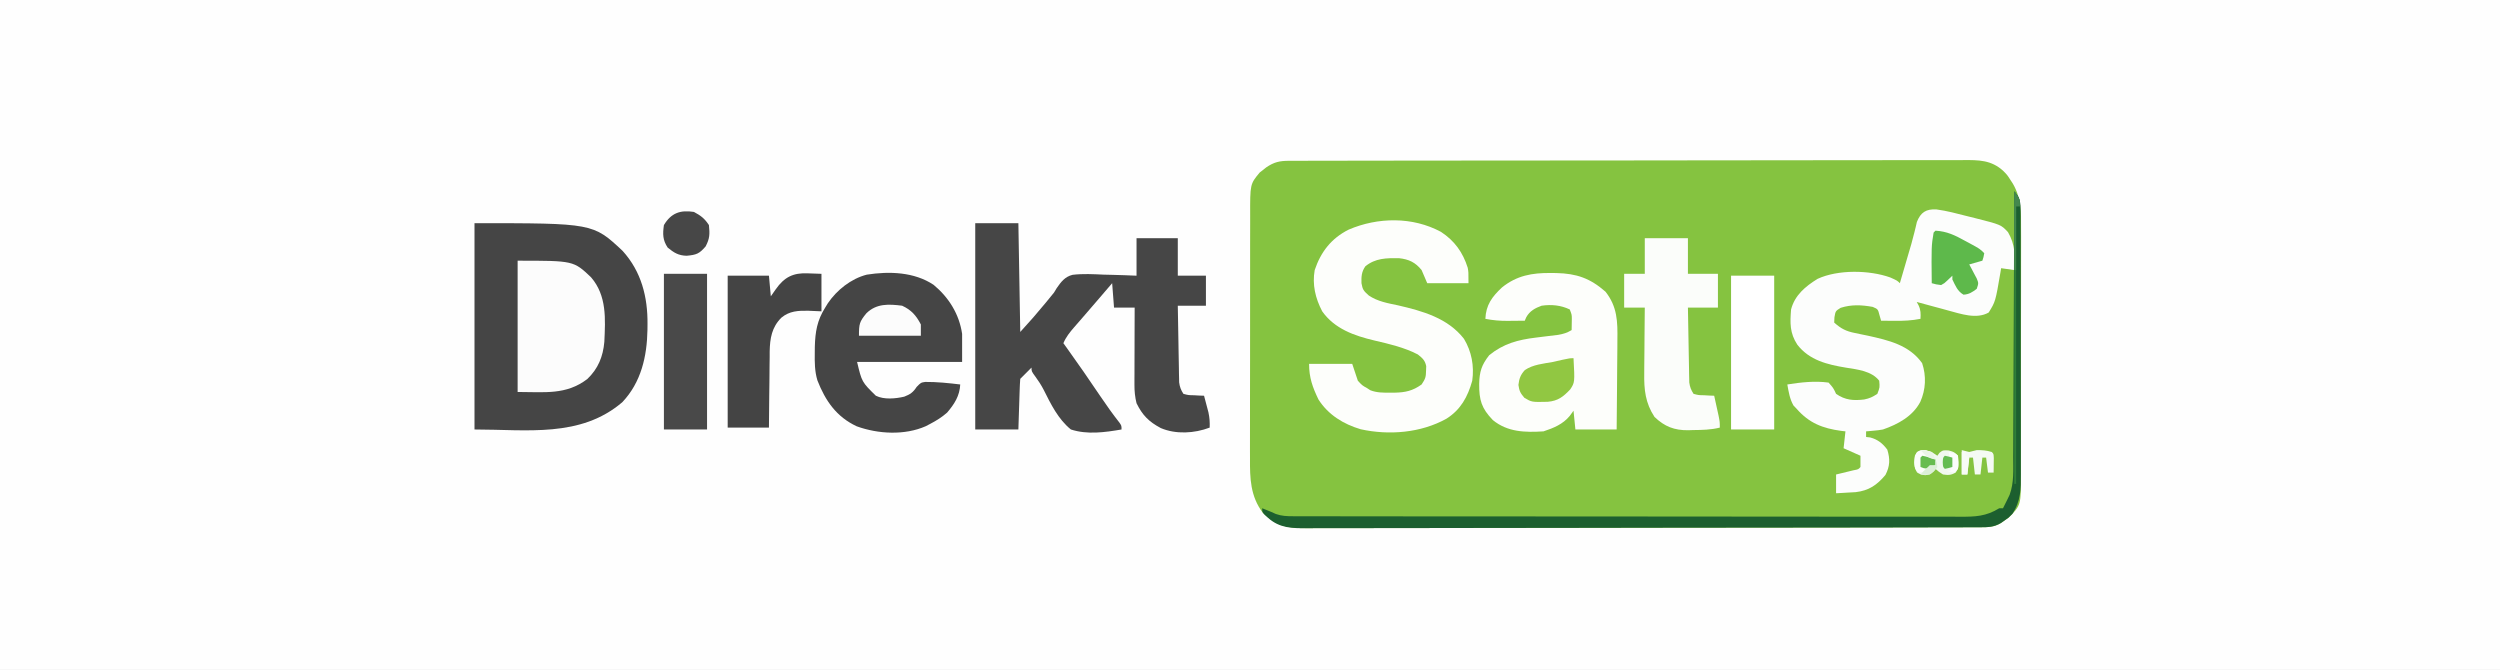
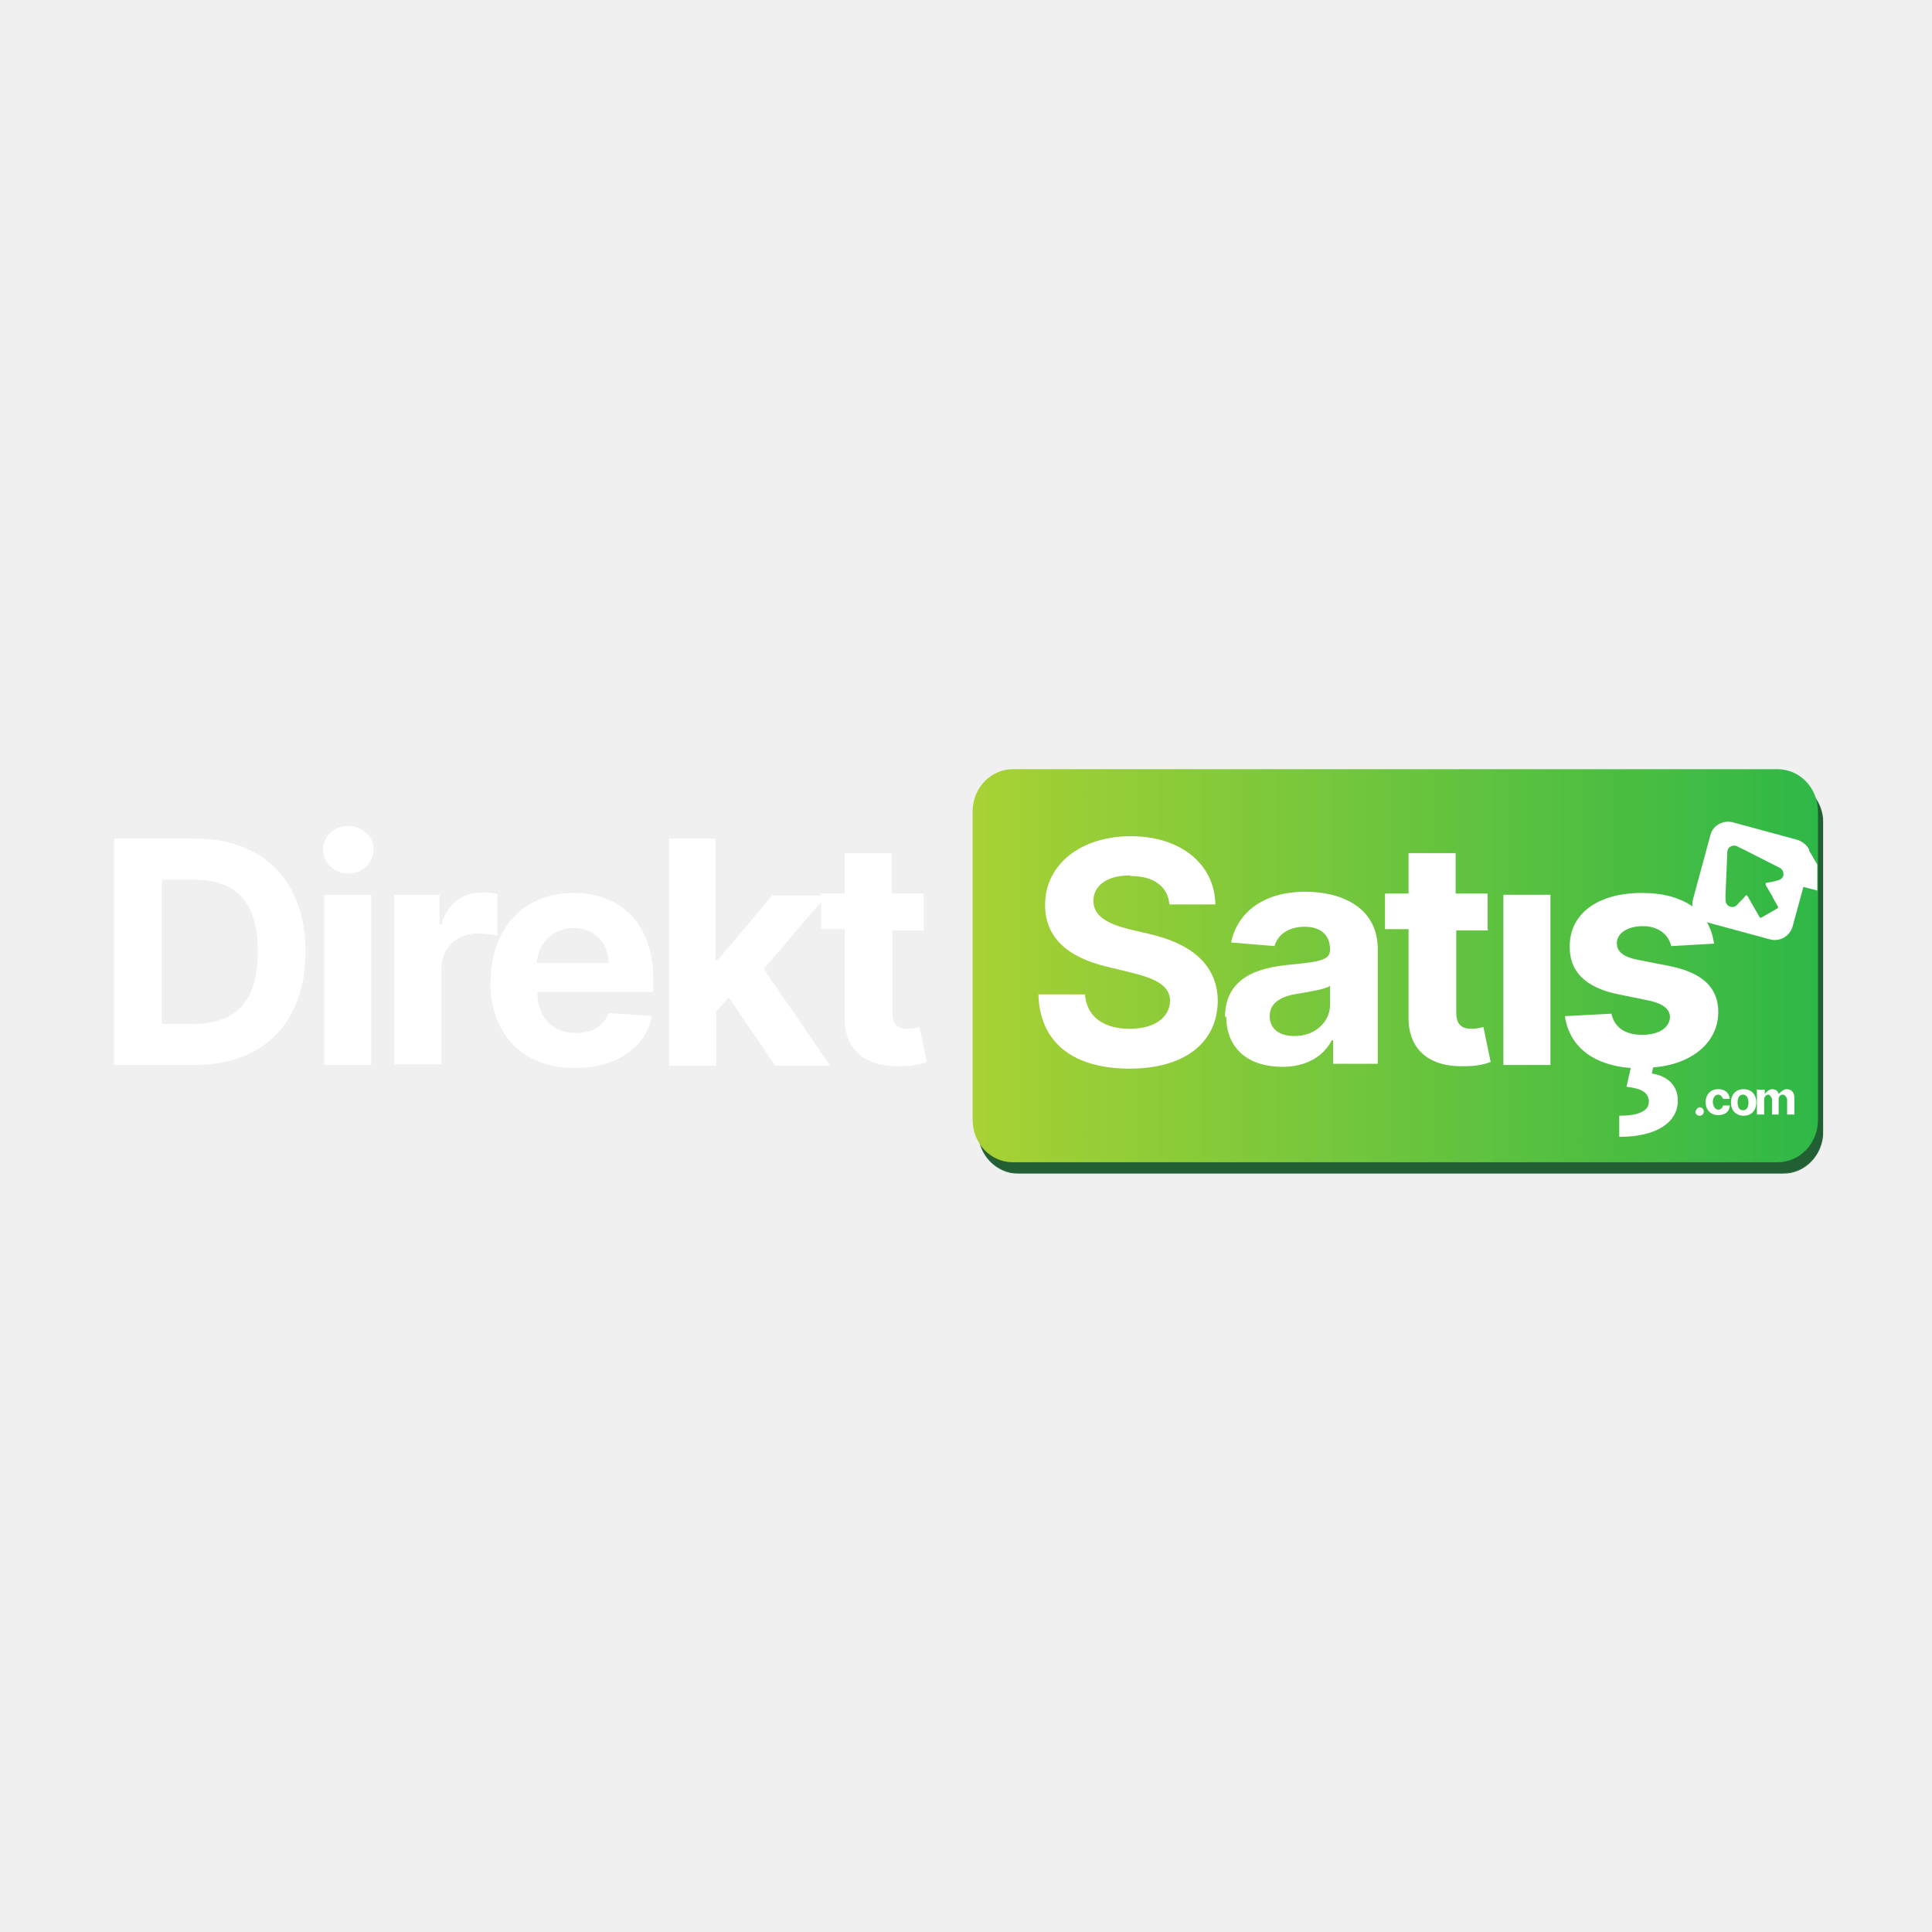
- <svg xmlns="http://www.w3.org/2000/svg" version="1.1" width="1333" height="357">
-   <path d="M0 0 C439.89 0 879.78 0 1333 0 C1333 117.81 1333 235.62 1333 357 C893.11 357 453.22 357 0 357 C0 239.19 0 121.38 0 0 Z " fill="#FEFEFE" transform="translate(0,0)" />
-   <path d="M0 0 C0.642 -0.004 1.284 -0.008 1.946 -0.012 C4.106 -0.022 6.266 -0.018 8.427 -0.014 C9.988 -0.019 11.549 -0.024 13.11 -0.03 C17.407 -0.044 21.703 -0.046 26 -0.045 C30.631 -0.047 35.263 -0.06 39.894 -0.072 C50.024 -0.094 60.154 -0.102 70.284 -0.107 C76.608 -0.111 82.932 -0.117 89.256 -0.124 C106.761 -0.144 124.266 -0.16 141.772 -0.163 C142.892 -0.163 144.013 -0.164 145.167 -0.164 C147.439 -0.164 149.711 -0.165 151.982 -0.165 C153.11 -0.165 154.238 -0.165 155.4 -0.165 C156.529 -0.166 157.658 -0.166 158.821 -0.166 C177.119 -0.17 195.417 -0.197 213.715 -0.234 C232.496 -0.272 251.277 -0.291 270.058 -0.292 C280.605 -0.292 291.151 -0.301 301.698 -0.33 C310.679 -0.354 319.659 -0.362 328.64 -0.346 C333.222 -0.339 337.804 -0.34 342.386 -0.363 C346.582 -0.383 350.777 -0.381 354.973 -0.36 C356.49 -0.357 358.007 -0.361 359.524 -0.376 C367.613 -0.447 374.319 -0.418 380.611 5.26 C382.799 7.448 382.799 7.448 384.611 10.26 C385.229 11.206 385.229 11.206 385.86 12.17 C390.335 19.885 390.315 27.303 390.242 35.956 C390.247 37.521 390.255 39.086 390.264 40.65 C390.282 44.874 390.27 49.096 390.25 53.319 C390.233 57.752 390.242 62.184 390.247 66.617 C390.252 74.056 390.236 81.495 390.208 88.934 C390.176 97.522 390.176 106.109 390.193 114.697 C390.209 122.979 390.202 131.26 390.185 139.541 C390.179 143.057 390.18 146.573 390.187 150.089 C390.195 154.231 390.182 158.372 390.155 162.514 C390.148 164.03 390.148 165.545 390.155 167.061 C390.225 183.593 390.225 183.593 383.576 190.319 C382.907 190.774 382.238 191.229 381.549 191.698 C380.877 192.171 380.205 192.644 379.514 193.131 C375.763 195.357 372.63 195.388 368.361 195.397 C366.384 195.405 366.384 195.405 364.368 195.412 C362.896 195.413 361.425 195.414 359.954 195.414 C358.398 195.418 356.842 195.422 355.286 195.427 C350.998 195.439 346.711 195.445 342.423 195.449 C337.803 195.455 333.183 195.467 328.564 195.478 C317.401 195.502 306.239 195.517 295.076 195.53 C291.925 195.533 288.773 195.537 285.621 195.542 C266.055 195.567 246.49 195.589 226.924 195.601 C222.391 195.604 217.858 195.607 213.325 195.61 C212.199 195.611 211.072 195.612 209.911 195.612 C191.655 195.625 173.399 195.658 155.144 195.7 C136.408 195.742 117.672 195.766 98.936 195.771 C88.414 195.775 77.892 195.786 67.369 195.819 C58.409 195.847 49.449 195.858 40.488 195.847 C35.916 195.842 31.344 195.845 26.772 195.87 C22.586 195.892 18.399 195.891 14.213 195.872 C12.699 195.87 11.186 195.875 9.672 195.89 C-0.558 195.985 -6.72 194.823 -14.139 187.573 C-20.702 178.789 -20.965 169.287 -20.891 158.748 C-20.894 157.203 -20.9 155.658 -20.907 154.112 C-20.921 149.943 -20.91 145.774 -20.893 141.605 C-20.879 137.228 -20.886 132.852 -20.889 128.475 C-20.892 121.13 -20.879 113.785 -20.855 106.44 C-20.829 97.962 -20.827 89.483 -20.839 81.005 C-20.85 72.828 -20.843 64.651 -20.829 56.474 C-20.823 53.003 -20.824 49.532 -20.828 46.061 C-20.833 41.972 -20.823 37.883 -20.801 33.793 C-20.796 32.297 -20.795 30.801 -20.8 29.304 C-20.85 12.42 -20.85 12.42 -15.705 6.237 C-15.126 5.791 -14.548 5.345 -13.951 4.885 C-13.375 4.424 -12.799 3.962 -12.205 3.487 C-8.01 0.654 -5.117 0.009 0 0 Z " fill="#85C340" transform="translate(687.3888,85.73994)" />
-   <path d="M0 0 C63.201 0 63.201 0 78.961 14.758 C88.981 25.776 92.399 39.379 92.25 53.875 C92.237 55.337 92.237 55.337 92.223 56.828 C91.995 70.943 88.881 84.872 78.777 95.484 C56.477 114.501 28.092 110 0 110 C0 73.7 0 37.4 0 0 Z " fill="#454545" transform="translate(253,119)" />
-   <path d="M0 0 C7.59 0 15.18 0 23 0 C23.33 19.14 23.66 38.28 24 58 C30.952 50.33 30.952 50.33 37.562 42.438 C39.024 40.611 40.506 38.801 42 37 C42.465 36.233 42.929 35.466 43.408 34.677 C45.711 31.34 47.788 28.545 51.893 27.533 C57.421 26.87 62.954 27.181 68.5 27.438 C70.198 27.483 71.896 27.524 73.594 27.561 C77.734 27.652 81.859 27.827 86 28 C86 21.4 86 14.8 86 8 C93.26 8 100.52 8 108 8 C108 14.6 108 21.2 108 28 C112.95 28 117.9 28 123 28 C123 33.28 123 38.56 123 44 C118.05 44 113.1 44 108 44 C108.094 50.051 108.2 56.101 108.317 62.152 C108.356 64.21 108.391 66.268 108.422 68.327 C108.468 71.286 108.526 74.244 108.586 77.203 C108.597 78.123 108.609 79.043 108.621 79.991 C108.641 80.851 108.661 81.712 108.681 82.599 C108.694 83.354 108.708 84.109 108.722 84.887 C109.043 87.323 109.665 88.94 111 91 C113.648 91.704 113.648 91.704 116.625 91.75 C117.628 91.807 118.631 91.863 119.664 91.922 C120.435 91.948 121.206 91.973 122 92 C122.507 93.894 123.006 95.79 123.5 97.688 C123.778 98.743 124.057 99.799 124.344 100.887 C124.939 103.711 125.128 106.128 125 109 C116.896 112.087 107.001 112.681 98.938 109.25 C92.589 105.876 89.151 102.415 86 96 C85.177 92.687 84.877 89.617 84.886 86.21 C84.887 84.829 84.887 84.829 84.887 83.42 C84.892 82.44 84.897 81.459 84.902 80.449 C84.904 79.435 84.905 78.421 84.907 77.377 C84.912 74.147 84.925 70.917 84.938 67.688 C84.943 65.494 84.947 63.301 84.951 61.107 C84.962 55.738 84.979 50.369 85 45 C81.37 45 77.74 45 74 45 C73.67 40.71 73.34 36.42 73 32 C72.273 32.848 71.546 33.696 70.797 34.57 C70.317 35.131 69.836 35.691 69.341 36.268 C68.271 37.517 67.201 38.767 66.131 40.017 C63.301 43.325 60.461 46.624 57.602 49.906 C57.06 50.53 56.519 51.154 55.962 51.796 C54.923 52.994 53.881 54.188 52.835 55.379 C50.472 58.11 48.391 60.646 47 64 C47.548 64.755 48.096 65.511 48.66 66.289 C54.811 74.816 60.763 83.468 66.645 92.182 C69.941 97.05 73.302 101.81 76.942 106.428 C78 108 78 108 78 110 C69.112 111.522 59.714 112.847 51 110 C44.211 104.501 40.334 96.51 36.478 88.82 C35.165 86.315 33.767 84.113 32.086 81.848 C30 79 30 79 30 77 C29.196 77.804 28.391 78.609 27.562 79.438 C26.375 80.625 25.188 81.812 24 83 C23.842 84.998 23.749 87.001 23.684 89.004 C23.642 90.219 23.6 91.434 23.557 92.686 C23.517 93.965 23.478 95.244 23.438 96.562 C23.394 97.846 23.351 99.129 23.307 100.451 C23.2 103.634 23.1 106.817 23 110 C15.41 110 7.82 110 0 110 C0 73.7 0 37.4 0 0 Z " fill="#464646" transform="translate(520,119)" />
-   <path d="M0 0 C5.647 0.774 11.137 2.236 16.649 3.659 C17.899 3.967 19.148 4.276 20.435 4.594 C34.486 8.156 34.486 8.156 38.204 12.151 C42.054 18.82 42.051 24.772 41.524 32.346 C39.214 32.016 36.904 31.686 34.524 31.346 C34.415 32.024 34.305 32.702 34.192 33.401 C31.512 49.136 31.512 49.136 27.899 54.971 C21.392 58.738 12.884 55.65 6.136 53.858 C4.923 53.524 3.711 53.19 2.462 52.846 C1.215 52.512 -0.032 52.178 -1.317 51.834 C-4.373 51.015 -7.425 50.185 -10.476 49.346 C-10.148 49.949 -9.821 50.553 -9.483 51.174 C-8.301 53.722 -8.321 55.57 -8.476 58.346 C-13.131 59.267 -17.622 59.468 -22.351 59.409 C-23.039 59.404 -23.727 59.4 -24.437 59.395 C-26.116 59.383 -27.796 59.365 -29.476 59.346 C-29.754 58.385 -30.032 57.423 -30.319 56.432 C-31.161 53.166 -31.161 53.166 -33.976 51.971 C-39.93 50.908 -45.227 50.636 -51.038 52.471 C-53.777 54.188 -53.777 54.188 -54.351 57.534 C-54.392 58.462 -54.433 59.39 -54.476 60.346 C-50.869 63.581 -48.153 64.975 -43.413 65.909 C-42.272 66.148 -41.131 66.388 -39.956 66.635 C-38.807 66.87 -37.659 67.104 -36.476 67.346 C-25.433 69.8 -14.507 72.302 -7.601 81.971 C-5.309 88.845 -5.629 96.012 -8.581 102.643 C-12.604 110.303 -20.471 114.565 -28.476 117.346 C-30.933 117.76 -30.933 117.76 -33.288 117.971 C-34.473 118.083 -34.473 118.083 -35.683 118.198 C-36.274 118.247 -36.866 118.296 -37.476 118.346 C-37.476 119.336 -37.476 120.326 -37.476 121.346 C-36.754 121.429 -36.032 121.511 -35.288 121.596 C-31.239 122.676 -28.668 124.757 -26.163 128.096 C-24.61 133.18 -24.76 136.969 -27.163 141.596 C-31.69 146.98 -35.984 149.939 -43.026 150.76 C-44.888 150.865 -44.888 150.865 -46.788 150.971 C-48.669 151.083 -48.669 151.083 -50.589 151.198 C-51.541 151.247 -52.494 151.296 -53.476 151.346 C-53.476 148.046 -53.476 144.746 -53.476 141.346 C-52.621 141.141 -51.766 140.936 -50.886 140.725 C-49.229 140.321 -49.229 140.321 -47.538 139.909 C-46.436 139.642 -45.334 139.375 -44.198 139.1 C-41.581 138.616 -41.581 138.616 -40.476 137.346 C-40.435 135.347 -40.433 133.346 -40.476 131.346 C-43.446 130.026 -46.416 128.706 -49.476 127.346 C-49.146 124.376 -48.816 121.406 -48.476 118.346 C-49.618 118.217 -49.618 118.217 -50.784 118.084 C-60.601 116.749 -67.848 113.948 -74.476 106.346 C-75.311 105.48 -75.311 105.48 -76.163 104.596 C-78.201 101.102 -78.758 97.296 -79.476 93.346 C-72.251 92.19 -64.751 91.349 -57.476 92.346 C-54.976 95.159 -54.976 95.159 -53.476 98.346 C-48.658 101.707 -44.155 102.045 -38.476 101.346 C-35.505 100.732 -34.121 100.055 -31.476 98.346 C-30.15 94.903 -30.15 94.903 -30.476 91.346 C-34.595 86.106 -42.022 85.38 -48.218 84.375 C-58.108 82.746 -67.758 80.439 -74.163 72.096 C-78.177 65.986 -78.062 60.589 -77.476 53.346 C-75.529 45.757 -69.772 40.985 -63.319 37.022 C-52.478 32.006 -35.733 32.295 -24.601 36.284 C-20.86 37.961 -20.86 37.961 -19.476 39.346 C-18.37 35.576 -17.266 31.805 -16.163 28.034 C-15.7 26.455 -15.7 26.455 -15.228 24.844 C-14.921 23.797 -14.615 22.75 -14.3 21.67 C-13.991 20.62 -13.682 19.57 -13.364 18.488 C-12.778 16.415 -12.228 14.332 -11.716 12.239 C-11.359 10.786 -11.359 10.786 -10.995 9.303 C-10.796 8.443 -10.598 7.583 -10.393 6.697 C-8.39 1.564 -5.475 -0.288 0 0 Z " fill="#FCFDFC" transform="translate(1032.476,111.6538)" />
-   <path d="M0 0 C7.226 4.705 11.705 10.956 14.277 19.137 C14.688 21.375 14.688 21.375 14.688 27.375 C7.428 27.375 0.168 27.375 -7.312 27.375 C-8.303 25.065 -9.293 22.755 -10.312 20.375 C-13.669 16.236 -17.08 14.621 -22.363 14.039 C-29.076 13.959 -34.916 13.974 -40.312 18.375 C-42.361 21.326 -42.48 23.87 -42.375 27.375 C-41.74 30.88 -41.305 31.382 -38.461 33.949 C-33.674 37.143 -28.433 38.027 -22.875 39.188 C-9.824 42.205 3.676 45.968 12.27 57.027 C16.377 63.828 17.787 71.516 16.688 79.375 C14.293 87.962 10.538 94.825 2.938 99.625 C-10.659 107.201 -27.671 108.589 -42.812 105.25 C-52.014 102.514 -60.083 97.565 -65.312 89.375 C-68.466 82.836 -70.312 77.696 -70.312 70.375 C-62.722 70.375 -55.133 70.375 -47.312 70.375 C-46.322 73.345 -45.333 76.315 -44.312 79.375 C-42.012 81.867 -42.012 81.867 -39.312 83.375 C-38.77 83.729 -38.227 84.084 -37.668 84.449 C-34.19 85.816 -30.747 85.758 -27.062 85.75 C-25.921 85.749 -25.921 85.749 -24.756 85.747 C-18.977 85.625 -15.103 84.797 -10.312 81.375 C-8.272 78.315 -7.997 77.44 -7.938 73.938 C-7.909 73.176 -7.881 72.414 -7.852 71.629 C-8.498 68.468 -9.821 67.38 -12.312 65.375 C-19.597 61.609 -27.509 59.787 -35.438 57.938 C-46.136 55.4 -56.694 51.745 -63.312 42.375 C-66.947 35.442 -68.697 28.145 -67.312 20.375 C-64.033 10.623 -58.434 3.455 -49.207 -1.188 C-33.655 -7.856 -15.15 -8.165 0 0 Z " fill="#FDFEFB" transform="translate(768.3125,123.625)" />
-   <path d="M0 0 C0.971 0.009 1.942 0.018 2.942 0.027 C13.799 0.29 20.93 2.772 29.152 9.949 C35.514 17.973 35.672 25.929 35.516 35.879 C35.508 37.256 35.502 38.633 35.498 40.01 C35.483 43.606 35.444 47.201 35.4 50.796 C35.358 54.477 35.34 58.157 35.32 61.838 C35.278 69.038 35.207 76.238 35.125 83.438 C27.865 83.438 20.605 83.438 13.125 83.438 C12.795 80.138 12.465 76.838 12.125 73.438 C11.465 74.345 10.805 75.252 10.125 76.188 C6.41 80.677 1.549 82.63 -3.875 84.438 C-13.653 85.069 -23.026 84.859 -30.875 78.438 C-36.939 72.172 -38.236 67.754 -38.173 59.088 C-38.017 52.537 -36.871 48.977 -32.812 43.812 C-25.195 37.654 -17.456 35.583 -7.875 34.438 C-5.878 34.191 -3.88 33.944 -1.884 33.69 C0.035 33.449 1.955 33.224 3.875 33 C6.737 32.505 8.66 31.916 11.125 30.438 C11.146 29.179 11.166 27.921 11.188 26.625 C11.199 25.917 11.211 25.21 11.223 24.48 C11.208 22.234 11.208 22.234 10.125 19.438 C5.316 17.153 0.354 16.693 -4.875 17.438 C-8.369 18.721 -11.201 20.227 -13.066 23.578 C-13.333 24.192 -13.6 24.805 -13.875 25.438 C-16.25 25.465 -18.625 25.484 -21 25.5 C-21.998 25.513 -21.998 25.513 -23.016 25.525 C-27.082 25.545 -30.887 25.226 -34.875 24.438 C-34.568 17.071 -31.335 12.665 -26.016 7.703 C-18.148 1.346 -9.936 -0.11 0 0 Z " fill="#FDFEFB" transform="translate(826.875,145.5625)" />
-   <path d="M0 0 C8.115 6.738 13.642 15.606 15.188 26.117 C15.188 31.067 15.188 36.017 15.188 41.117 C-3.292 41.117 -21.773 41.117 -40.812 41.117 C-38.275 51.801 -38.275 51.801 -30.812 59.117 C-26.458 61.294 -20.325 60.7 -15.672 59.621 C-12.482 58.394 -10.934 57.304 -9.062 54.43 C-6.812 52.117 -6.812 52.117 -4.477 51.762 C1.765 51.718 7.996 52.365 14.188 53.117 C13.873 59.241 11.071 63.564 7.188 68.117 C4.39 70.578 1.483 72.391 -1.812 74.117 C-2.601 74.531 -3.39 74.945 -4.203 75.371 C-15.489 80.339 -29.548 79.554 -40.977 75.438 C-51.826 70.387 -57.729 61.819 -61.977 50.92 C-63.429 46.05 -63.448 41.292 -63.375 36.242 C-63.365 35.185 -63.356 34.128 -63.346 33.039 C-63.133 25.072 -62.145 18.953 -57.812 12.117 C-57.355 11.367 -56.897 10.617 -56.426 9.844 C-51.616 2.755 -44.03 -3.298 -35.637 -5.438 C-23.665 -7.325 -10.303 -6.897 0 0 Z " fill="#454545" transform="translate(497.8125,151.8828)" />
-   <path d="M0 0 C7.59 0 15.18 0 23 0 C23 6.27 23 12.54 23 19 C28.28 19 33.56 19 39 19 C39 24.94 39 30.88 39 37 C33.72 37 28.44 37 23 37 C23.094 42.908 23.2 48.817 23.317 54.725 C23.356 56.734 23.391 58.744 23.422 60.754 C23.468 63.643 23.526 66.533 23.586 69.422 C23.597 70.32 23.609 71.218 23.621 72.143 C23.641 72.984 23.661 73.824 23.681 74.69 C23.694 75.428 23.708 76.165 23.722 76.924 C24.046 79.34 24.678 80.954 26 83 C28.648 83.704 28.648 83.704 31.625 83.75 C33.129 83.835 33.129 83.835 34.664 83.922 C35.435 83.948 36.206 83.973 37 84 C37.504 86.27 38.003 88.541 38.5 90.812 C38.778 92.077 39.057 93.342 39.344 94.645 C40 98 40 98 40 101 C35.242 102.192 30.563 102.256 25.688 102.312 C24.463 102.356 24.463 102.356 23.213 102.4 C15.772 102.477 10.579 100.464 5.188 95.312 C0.305 87.92 -0.433 80.756 -0.293 72.059 C-0.289 71.05 -0.284 70.042 -0.28 69.003 C-0.263 65.814 -0.226 62.626 -0.188 59.438 C-0.172 57.262 -0.159 55.087 -0.146 52.912 C-0.114 47.608 -0.062 42.304 0 37 C-3.63 37 -7.26 37 -11 37 C-11 31.06 -11 25.12 -11 19 C-7.37 19 -3.74 19 0 19 C0 12.73 0 6.46 0 0 Z " fill="#FBFDFA" transform="translate(877,127)" />
-   <path d="M0 0 C29.824 0 29.824 0 39.16 8.867 C47.615 18.668 46.796 31.053 46.234 43.271 C45.563 51.103 42.9 57.664 37.125 63.125 C25.799 71.726 14.382 70 0 70 C0 46.9 0 23.8 0 0 Z " fill="#FCFCFC" transform="translate(276,139)" />
-   <path d="M0 0 C3.18 3.434 3.378 5.893 3.388 10.501 C3.396 11.478 3.396 11.478 3.404 12.475 C3.418 14.655 3.411 16.834 3.404 19.015 C3.41 20.579 3.417 22.143 3.425 23.706 C3.443 27.955 3.442 32.203 3.436 36.451 C3.433 39.999 3.439 43.548 3.445 47.096 C3.459 55.471 3.457 63.847 3.446 72.222 C3.435 80.854 3.449 89.485 3.475 98.117 C3.498 105.533 3.504 112.949 3.498 120.365 C3.495 124.792 3.497 129.218 3.515 133.645 C3.53 137.812 3.526 141.978 3.507 146.144 C3.504 147.669 3.507 149.195 3.517 150.72 C3.568 158.693 3.533 165.169 -1 172 C-3.035 174.059 -3.035 174.059 -5.062 175.438 C-5.734 175.911 -6.406 176.384 -7.098 176.871 C-10.848 179.097 -13.981 179.128 -18.25 179.137 C-20.227 179.145 -20.227 179.145 -22.243 179.152 C-23.715 179.153 -25.186 179.153 -26.657 179.154 C-28.213 179.158 -29.769 179.162 -31.325 179.167 C-35.613 179.179 -39.901 179.185 -44.188 179.189 C-48.808 179.195 -53.428 179.207 -58.048 179.218 C-69.21 179.242 -80.372 179.257 -91.535 179.27 C-94.687 179.273 -97.838 179.277 -100.99 179.281 C-120.556 179.307 -140.122 179.329 -159.687 179.341 C-164.22 179.344 -168.753 179.347 -173.286 179.35 C-174.413 179.351 -175.539 179.352 -176.7 179.352 C-194.956 179.365 -213.212 179.398 -231.468 179.44 C-250.203 179.482 -268.939 179.506 -287.675 179.511 C-298.197 179.515 -308.719 179.526 -319.242 179.559 C-328.202 179.587 -337.162 179.598 -346.123 179.587 C-350.695 179.582 -355.267 179.585 -359.839 179.609 C-364.026 179.632 -368.212 179.631 -372.399 179.612 C-373.912 179.609 -375.426 179.615 -376.939 179.63 C-385.018 179.705 -391.731 179.686 -398 174 C-398.842 173.237 -398.842 173.237 -399.702 172.459 C-401 171 -401 171 -401 169 C-396 171 -396 171 -393.727 172.054 C-390.52 173.167 -387.945 173.253 -384.551 173.257 C-383.239 173.264 -381.928 173.27 -380.577 173.277 C-379.123 173.274 -377.67 173.271 -376.216 173.267 C-374.671 173.271 -373.125 173.276 -371.58 173.281 C-367.331 173.293 -363.082 173.293 -358.833 173.291 C-354.252 173.29 -349.67 173.301 -345.089 173.311 C-336.112 173.328 -327.135 173.333 -318.158 173.334 C-310.861 173.335 -303.565 173.339 -296.269 173.346 C-275.587 173.363 -254.906 173.372 -234.224 173.371 C-233.109 173.371 -231.994 173.371 -230.845 173.371 C-229.17 173.37 -229.17 173.37 -227.461 173.37 C-209.364 173.37 -191.267 173.389 -173.17 173.417 C-154.592 173.446 -136.014 173.459 -117.437 173.458 C-107.005 173.457 -96.573 173.463 -86.141 173.484 C-77.26 173.502 -68.378 173.507 -59.497 173.493 C-54.965 173.486 -50.434 173.486 -45.902 173.504 C-41.752 173.519 -37.603 173.517 -33.454 173.499 C-31.954 173.496 -30.454 173.5 -28.954 173.511 C-20.815 173.567 -14.982 173.327 -8 169 C-7.34 169 -6.68 169 -6 169 C-5.29 167.689 -4.64 166.347 -4 165 C-3.489 163.944 -2.979 162.889 -2.453 161.801 C-0.077 155.349 -0.56 148.458 -0.568 141.68 C-0.559 140.132 -0.548 138.584 -0.537 137.036 C-0.509 132.853 -0.5 128.669 -0.494 124.486 C-0.484 120.107 -0.458 115.728 -0.434 111.349 C-0.39 103.066 -0.362 94.782 -0.339 86.499 C-0.311 77.065 -0.268 67.631 -0.222 58.196 C-0.13 38.798 -0.058 19.399 0 0 Z " fill="#1C5F2F" transform="translate(1074,102)" />
-   <path d="M0 0 C2.351 0.083 4.702 0.165 7.125 0.25 C7.125 6.85 7.125 13.45 7.125 20.25 C4.815 20.147 2.505 20.044 0.125 19.938 C-5.311 19.86 -9.87 20.035 -14.211 23.606 C-19.352 28.686 -20.34 34.64 -20.481 41.627 C-20.482 43.173 -20.482 43.173 -20.484 44.75 C-20.501 45.826 -20.517 46.903 -20.534 48.011 C-20.583 51.424 -20.604 54.837 -20.625 58.25 C-20.653 60.574 -20.683 62.898 -20.715 65.223 C-20.792 70.899 -20.833 76.573 -20.875 82.25 C-28.135 82.25 -35.395 82.25 -42.875 82.25 C-42.875 55.52 -42.875 28.79 -42.875 1.25 C-35.615 1.25 -28.355 1.25 -20.875 1.25 C-20.545 4.88 -20.215 8.51 -19.875 12.25 C-18.576 10.394 -18.576 10.394 -17.25 8.5 C-12.68 1.972 -7.888 -0.394 0 0 Z " fill="#444444" transform="translate(430.875,145.75)" />
-   <path d="M0 0 C7.59 0 15.18 0 23 0 C23 27.39 23 54.78 23 83 C15.41 83 7.82 83 0 83 C0 55.61 0 28.22 0 0 Z " fill="#494949" transform="translate(354,146)" />
-   <path d="M0 0 C7.59 0 15.18 0 23 0 C23 27.06 23 54.12 23 82 C15.41 82 7.82 82 0 82 C0 54.94 0 27.88 0 0 Z " fill="#FFFFFF" transform="translate(923,147)" />
-   <path d="M0 0 C6.109 0.325 10.519 2.504 15.812 5.438 C16.575 5.845 17.337 6.253 18.123 6.674 C23.692 9.692 23.692 9.692 26 12 C25.625 14.125 25.625 14.125 25 16 C22.69 16.66 20.38 17.32 18 18 C18.373 18.687 18.745 19.374 19.129 20.082 C19.602 20.983 20.075 21.884 20.562 22.812 C21.038 23.706 21.514 24.599 22.004 25.52 C23 28 23 28 22 31 C19.625 32.797 17.943 33.943 14.938 34.125 C11.681 32.234 10.642 29.342 9 26 C9 25.34 9 24.68 9 24 C8.113 24.846 7.226 25.691 6.312 26.562 C4.801 28.004 4.801 28.004 3 29 C0.293 28.652 0.293 28.652 -2 28 C-2.191 8.281 -2.191 8.281 -1 1 C-0.67 0.67 -0.34 0.34 0 0 Z " fill="#5EB94B" transform="translate(1032,123)" />
-   <path d="M0 0 C0.689 12.891 0.689 12.891 -1.75 16.625 C-5.441 20.521 -8.248 22.761 -13.742 23.238 C-22.252 23.44 -22.252 23.44 -26.188 21.125 C-28.31 18.637 -28.932 17.496 -29.375 14.25 C-28.985 10.87 -28.259 8.845 -25.941 6.316 C-21.588 3.364 -16.087 2.907 -11 2 C-9.269 1.613 -7.539 1.218 -5.812 0.812 C-2 0 -2 0 0 0 Z " fill="#91C742" transform="translate(839,191)" />
-   <path d="M0 0 C3.752 2.015 5.636 3.455 8 7 C8.474 11.815 8.492 14.051 6.25 18.375 C2.854 22.337 1.342 22.87 -3.875 23.375 C-8.179 23.271 -10.679 21.767 -14 19 C-16.685 14.973 -16.682 11.732 -16 7 C-12.198 0.617 -7.303 -1.166 0 0 Z " fill="#474747" transform="translate(370,113)" />
-   <path d="M0 0 C4.914 2.241 7.515 5.222 10 10 C10 11.98 10 13.96 10 16 C-0.89 16 -11.78 16 -23 16 C-23 9.754 -22.777 8.572 -19 4 C-13.597 -1.265 -7.104 -0.887 0 0 Z " fill="#FCFCFC" transform="translate(481,163)" />
-   <path d="M0 0 C0.99 0.66 1.98 1.32 3 2 C3.371 1.484 3.743 0.969 4.125 0.438 C6 -1 6 -1 9.062 -0.812 C12 0 12 0 14 2 C14.554 8.096 14.554 8.096 12.812 10.938 C10.323 12.397 8.845 12.416 6 12 C3.688 10.5 3.688 10.5 2 9 C1.608 9.495 1.216 9.99 0.812 10.5 C-1 12 -1 12 -3.5 12.375 C-6 12 -6 12 -7.812 10.938 C-9.67 7.906 -9.371 5.466 -9 2 C-6.746 -2.006 -4.038 -1.094 0 0 Z " fill="#F1F8EF" transform="translate(1030,241)" />
-   <path d="M0 0 C3 4 3 4 3 8 C2.34 8 1.68 8 1 8 C1 56.84 1 105.68 1 156 C0.67 156 0.34 156 0 156 C0 104.52 0 53.04 0 0 Z " fill="#307F38" transform="translate(1074,102)" />
-   <path d="M0 0 C1.32 0.33 2.64 0.66 4 1 C5.343 0.706 6.677 0.372 8 0 C11.116 0 13.119 0.106 16 1 C17 2 17 2 17.098 4.285 C17.086 5.202 17.074 6.118 17.062 7.062 C17.053 7.982 17.044 8.901 17.035 9.848 C17.024 10.558 17.012 11.268 17 12 C16.01 12 15.02 12 14 12 C13.67 9.36 13.34 6.72 13 4 C12.34 4 11.68 4 11 4 C10.67 6.97 10.34 9.94 10 13 C9.01 13 8.02 13 7 13 C6.67 10.03 6.34 7.06 6 4 C5.34 4 4.68 4 4 4 C3.67 6.97 3.34 9.94 3 13 C2.01 13 1.02 13 0 13 C0 8.71 0 4.42 0 0 Z " fill="#F4FAF3" transform="translate(1046,240)" />
-   <path d="M0 0 C2.938 0.938 2.938 0.938 4.312 3 C4.519 3.639 4.725 4.279 4.938 4.938 C2.627 4.607 0.318 4.277 -2.062 3.938 C-2.313 6.354 -2.313 6.354 -2.062 8.938 C-1.073 9.598 -0.083 10.258 0.938 10.938 C-1.438 11.562 -1.438 11.562 -4.062 11.938 C-6.062 9.938 -6.062 9.938 -6.375 6.5 C-6.062 2.938 -6.062 2.938 -4.938 0.938 C-3.062 -0.062 -3.062 -0.062 0 0 Z " fill="#FBFDFA" transform="translate(1027.062,240.0625)" />
-   <path d="M0 0 C3 4 3 4 3 8 C2.34 8 1.68 8 1 8 C1 19.22 1 30.44 1 42 C0.67 42 0.34 42 0 42 C0 28.14 0 14.28 0 0 Z " fill="#44884E" transform="translate(1074,102)" />
-   <path d="M0 0 C2.416 0.483 4.658 1.219 7 2 C7 2.99 7 3.98 7 5 C4.646 6.429 3.52 7.087 0.75 6.625 C0.172 6.419 -0.405 6.213 -1 6 C-1.043 4.334 -1.041 2.666 -1 1 C-0.67 0.67 -0.34 0.34 0 0 Z " fill="#67BC4F" transform="translate(1025,243)" />
-   <path d="M0 0 C3.875 0.875 3.875 0.875 5 2 C5.188 5.438 5.188 5.438 5 9 C4.34 9.66 3.68 10.32 3 11 C0.875 10.625 0.875 10.625 -1 10 C-0.34 10 0.32 10 1 10 C1.113 4.917 1.113 4.917 0 0 Z " fill="#FBFDFB" transform="translate(1039,241)" />
-   <path d="M0 0 C0.66 0 1.32 0 2 0 C2 0.66 2 1.32 2 2 C2.66 2.33 3.32 2.66 4 3 C3.67 5.97 3.34 8.94 3 12 C2.01 12 1.02 12 0 12 C0 8.04 0 4.08 0 0 Z " fill="#F7FBF6" transform="translate(1046,241)" />
-   <path d="M0 0 C2.062 0.438 2.062 0.438 4 1 C4 2.65 4 4.3 4 6 C2.062 6.562 2.062 6.562 0 7 C-1 6 -1 6 -1.125 3.5 C-1 1 -1 1 0 0 Z " fill="#65BC52" transform="translate(1037,243)" />
-   <path d="M0 0 C0.75 1.75 0.75 1.75 1 4 C-0.625 6.25 -0.625 6.25 -3 8 C-5.75 8.25 -5.75 8.25 -8 8 C-5.688 5.5 -5.688 5.5 -3 3 C-2.01 3 -1.02 3 0 3 C0 2.01 0 1.02 0 0 Z " fill="#DBEFD6" transform="translate(1032,245)" />
-   <path d="M0 0 C2.875 0.25 2.875 0.25 6 1 C7.375 3.062 7.375 3.062 8 5 C4.204 4.458 2.528 2.799 0 0 Z " fill="#EAF5E7" transform="translate(1024,240)" />
+ <svg xmlns="http://www.w3.org/2000/svg" id="Layer_1" data-name="Layer 1" viewBox="0 0 32 32">
+   <defs>
+     <style>
+       .cls-1 {
+         fill: #fff;
+       }
+ 
+       .cls-2 {
+         fill: url(#linear-gradient);
+         filter: url(#drop-shadow-1);
+       }
+     </style>
+     <linearGradient id="linear-gradient" x1="13.75" y1="16" x2="35.2" y2="16" gradientUnits="userSpaceOnUse">
+       <stop offset="0" stop-color="#bdd631" />
+       <stop offset="1" stop-color="#02ae4d" />
+     </linearGradient>
+     <filter id="drop-shadow-1" x="16.1" y="12.74" width="14.1" height="6.7" filterUnits="userSpaceOnUse">
+       <feOffset dx=".09" dy=".19" />
+       <feGaussianBlur result="blur" stdDeviation="0" />
+       <feFlood flood-color="#205f30" flood-opacity="1" />
+       <feComposite in2="blur" operator="in" />
+       <feComposite in="SourceGraphic" />
+     </filter>
+   </defs>
+   <path class="cls-2" d="M30.11,13.44v5.11c0,.39-.3.7-.67.7h-12.66c-.37,0-.67-.31-.67-.7v-5.11c0-.39.3-.7.67-.7h12.66c.37,0,.67.31.67.7Z" />
+   <g>
+     <path class="cls-1" d="M18.71,14.5c-.39,0-.6.18-.6.42,0,.27.27.39.59.47l.34.08c.65.15,1.12.48,1.13,1.1,0,.69-.54,1.13-1.46,1.13s-1.49-.42-1.51-1.23h.77c.03.38.32.57.74.57s.66-.19.67-.46c0-.25-.23-.37-.64-.47l-.41-.1c-.63-.15-1.02-.47-1.02-1.02,0-.68.6-1.14,1.42-1.14s1.39.46,1.4,1.13h-.76c-.03-.3-.26-.47-.64-.47Z" />
+     <path class="cls-1" d="M20.29,16.85c0-.63.5-.82,1.06-.87.49-.05.68-.07.68-.25h0c0-.24-.15-.38-.42-.38-.28,0-.45.14-.5.32l-.72-.06c.11-.51.55-.84,1.23-.84.63,0,1.2.28,1.2.95v1.9h-.74v-.39h-.02c-.14.26-.41.44-.82.44-.54,0-.93-.28-.93-.84ZM22.03,16.63v-.3c-.09.06-.37.1-.54.13-.27.04-.46.15-.46.37s.17.33.41.33c.34,0,.59-.23.59-.52Z" />
+     <path class="cls-1" d="M24.65,15.41h-.53v1.36c0,.22.11.27.26.27.07,0,.16-.02.19-.03l.12.58c-.08.03-.22.07-.42.07-.57.02-.94-.25-.94-.8v-1.47h-.39v-.59h.39v-.67h.78v.67h.53v.59Z" />
+     <path class="cls-1" d="M24.9,14.82h.78v2.82h-.78v-2.82Z" />
+     <path class="cls-1" d="M27.68,15.67c-.04-.18-.2-.33-.47-.33-.24,0-.43.11-.43.28,0,.14.1.23.36.28l.51.1c.55.11.81.36.81.76,0,.51-.44.87-1.08.92l-.02.1c.25.04.43.19.43.45,0,.36-.35.6-.97.6v-.35c.3,0,.49-.07.49-.23,0-.15-.11-.22-.37-.25l.07-.31c-.64-.05-1.02-.37-1.09-.86l.77-.04c.05.23.23.35.51.35s.45-.12.46-.29c0-.14-.12-.23-.36-.28l-.49-.1c-.55-.11-.82-.38-.81-.8,0-.54.47-.88,1.19-.88s1.13.32,1.2.84l-.71.04Z" />
+   </g>
+   <g>
+     <path class="cls-1" d="M1.89,17.64v-3.75h1.34c1.13,0,1.83.7,1.83,1.87s-.69,1.88-1.84,1.88h-1.33ZM3.19,16.96c.71,0,1.08-.36,1.08-1.2s-.37-1.19-1.08-1.19h-.51v2.39h.5Z" />
+     <path class="cls-1" d="M5.35,14.07c0-.22.19-.39.42-.39s.42.18.42.39-.19.4-.42.4-.42-.18-.42-.4ZM5.37,14.82h.78v2.82h-.78v-2.82Z" />
+     <path class="cls-1" d="M6.52,14.82h.76v.49h.03c.1-.35.36-.53.68-.53.08,0,.18.01.25.03v.69c-.07-.02-.22-.04-.33-.04-.34,0-.6.24-.6.58v1.59h-.78v-2.82Z" />
+     <path class="cls-1" d="M8.13,16.25c0-.87.54-1.46,1.37-1.46.74,0,1.32.47,1.32,1.43v.21h-1.92c0,.42.25.68.64.68.26,0,.46-.11.54-.33l.72.05c-.11.52-.58.86-1.28.86-.87,0-1.4-.56-1.4-1.45ZM10.08,15.95c0-.34-.24-.58-.58-.58s-.59.26-.61.58h1.18Z" />
+     <path class="cls-1" d="M11.07,13.89h.78v2.01h.04l.9-1.07h.9l-1.04,1.22,1.1,1.6h-.91l-.77-1.13-.21.24v.89h-.78v-3.75Z" />
+     <path class="cls-1" d="M15.31,15.41h-.53v1.36c0,.22.11.27.26.27.07,0,.16-.02.19-.03l.12.58c-.08.03-.22.07-.42.07-.57.02-.94-.25-.94-.8v-1.47h-.39v-.59h.39v-.67h.78v.67h.53v.59Z" />
+   </g>
+   <path class="cls-1" d="M29.97,14.08c-.04-.08-.11-.14-.2-.17l-1.07-.29c-.16-.04-.33.05-.37.21l-.29,1.07c-.04.16.05.33.21.37l1.07.29c.16.04.32-.05.37-.21l.18-.66.23.06v-.43l-.14-.24ZM29.45,14.58c-.06.02-.12.03-.18.04-.03,0-.03.02-.02.05.04.06.07.12.11.18,0,0,0,0,0,.01l.09.16s0,.01,0,.02l-.28.16s-.01,0-.02,0l-.19-.33s0,0,0,0c0,0,0-.02-.01-.02-.02-.03-.03-.03-.05,0-.04.05-.09.09-.13.14-.04.04-.09.04-.13.02-.04-.02-.06-.06-.06-.11,0-.03,0-.05,0-.08.01-.24.02-.47.03-.71,0-.07.07-.12.15-.1.03.02.08.04.12.06.2.1.39.2.59.3.05.02.07.07.07.11,0,.05-.04.09-.09.1Z" />
+   <g>
+     <path class="cls-1" d="M28.08,18.41s.03-.07.07-.07.07.03.07.07c0,.04-.03.07-.07.07s-.07-.03-.07-.07Z" />
+     <path class="cls-1" d="M28.25,18.26c0-.13.08-.22.21-.22.11,0,.18.06.19.16h-.11s-.03-.07-.08-.07c-.05,0-.09.05-.09.12s.04.13.09.13c.04,0,.07-.03.08-.07h.11c0,.1-.08.16-.19.16-.13,0-.21-.09-.21-.22Z" />
+     <path class="cls-1" d="M28.67,18.26c0-.13.08-.22.21-.22s.21.09.21.22-.08.22-.21.22-.21-.09-.21-.22ZM28.96,18.26c0-.07-.03-.13-.09-.13s-.09.05-.09.13.03.13.09.13.09-.05.09-.13Z" />
+     <path class="cls-1" d="M29.12,18.05h.11v.07h0s.06-.08.12-.08.1.03.11.08h0s.07-.08.13-.08c.08,0,.13.05.13.14v.28h-.12v-.26s-.03-.07-.07-.07c-.04,0-.07.03-.07.07v.26h-.11v-.26s-.03-.07-.06-.07-.07.03-.07.08v.25h-.12v-.42Z" />
+   </g>
</svg>
